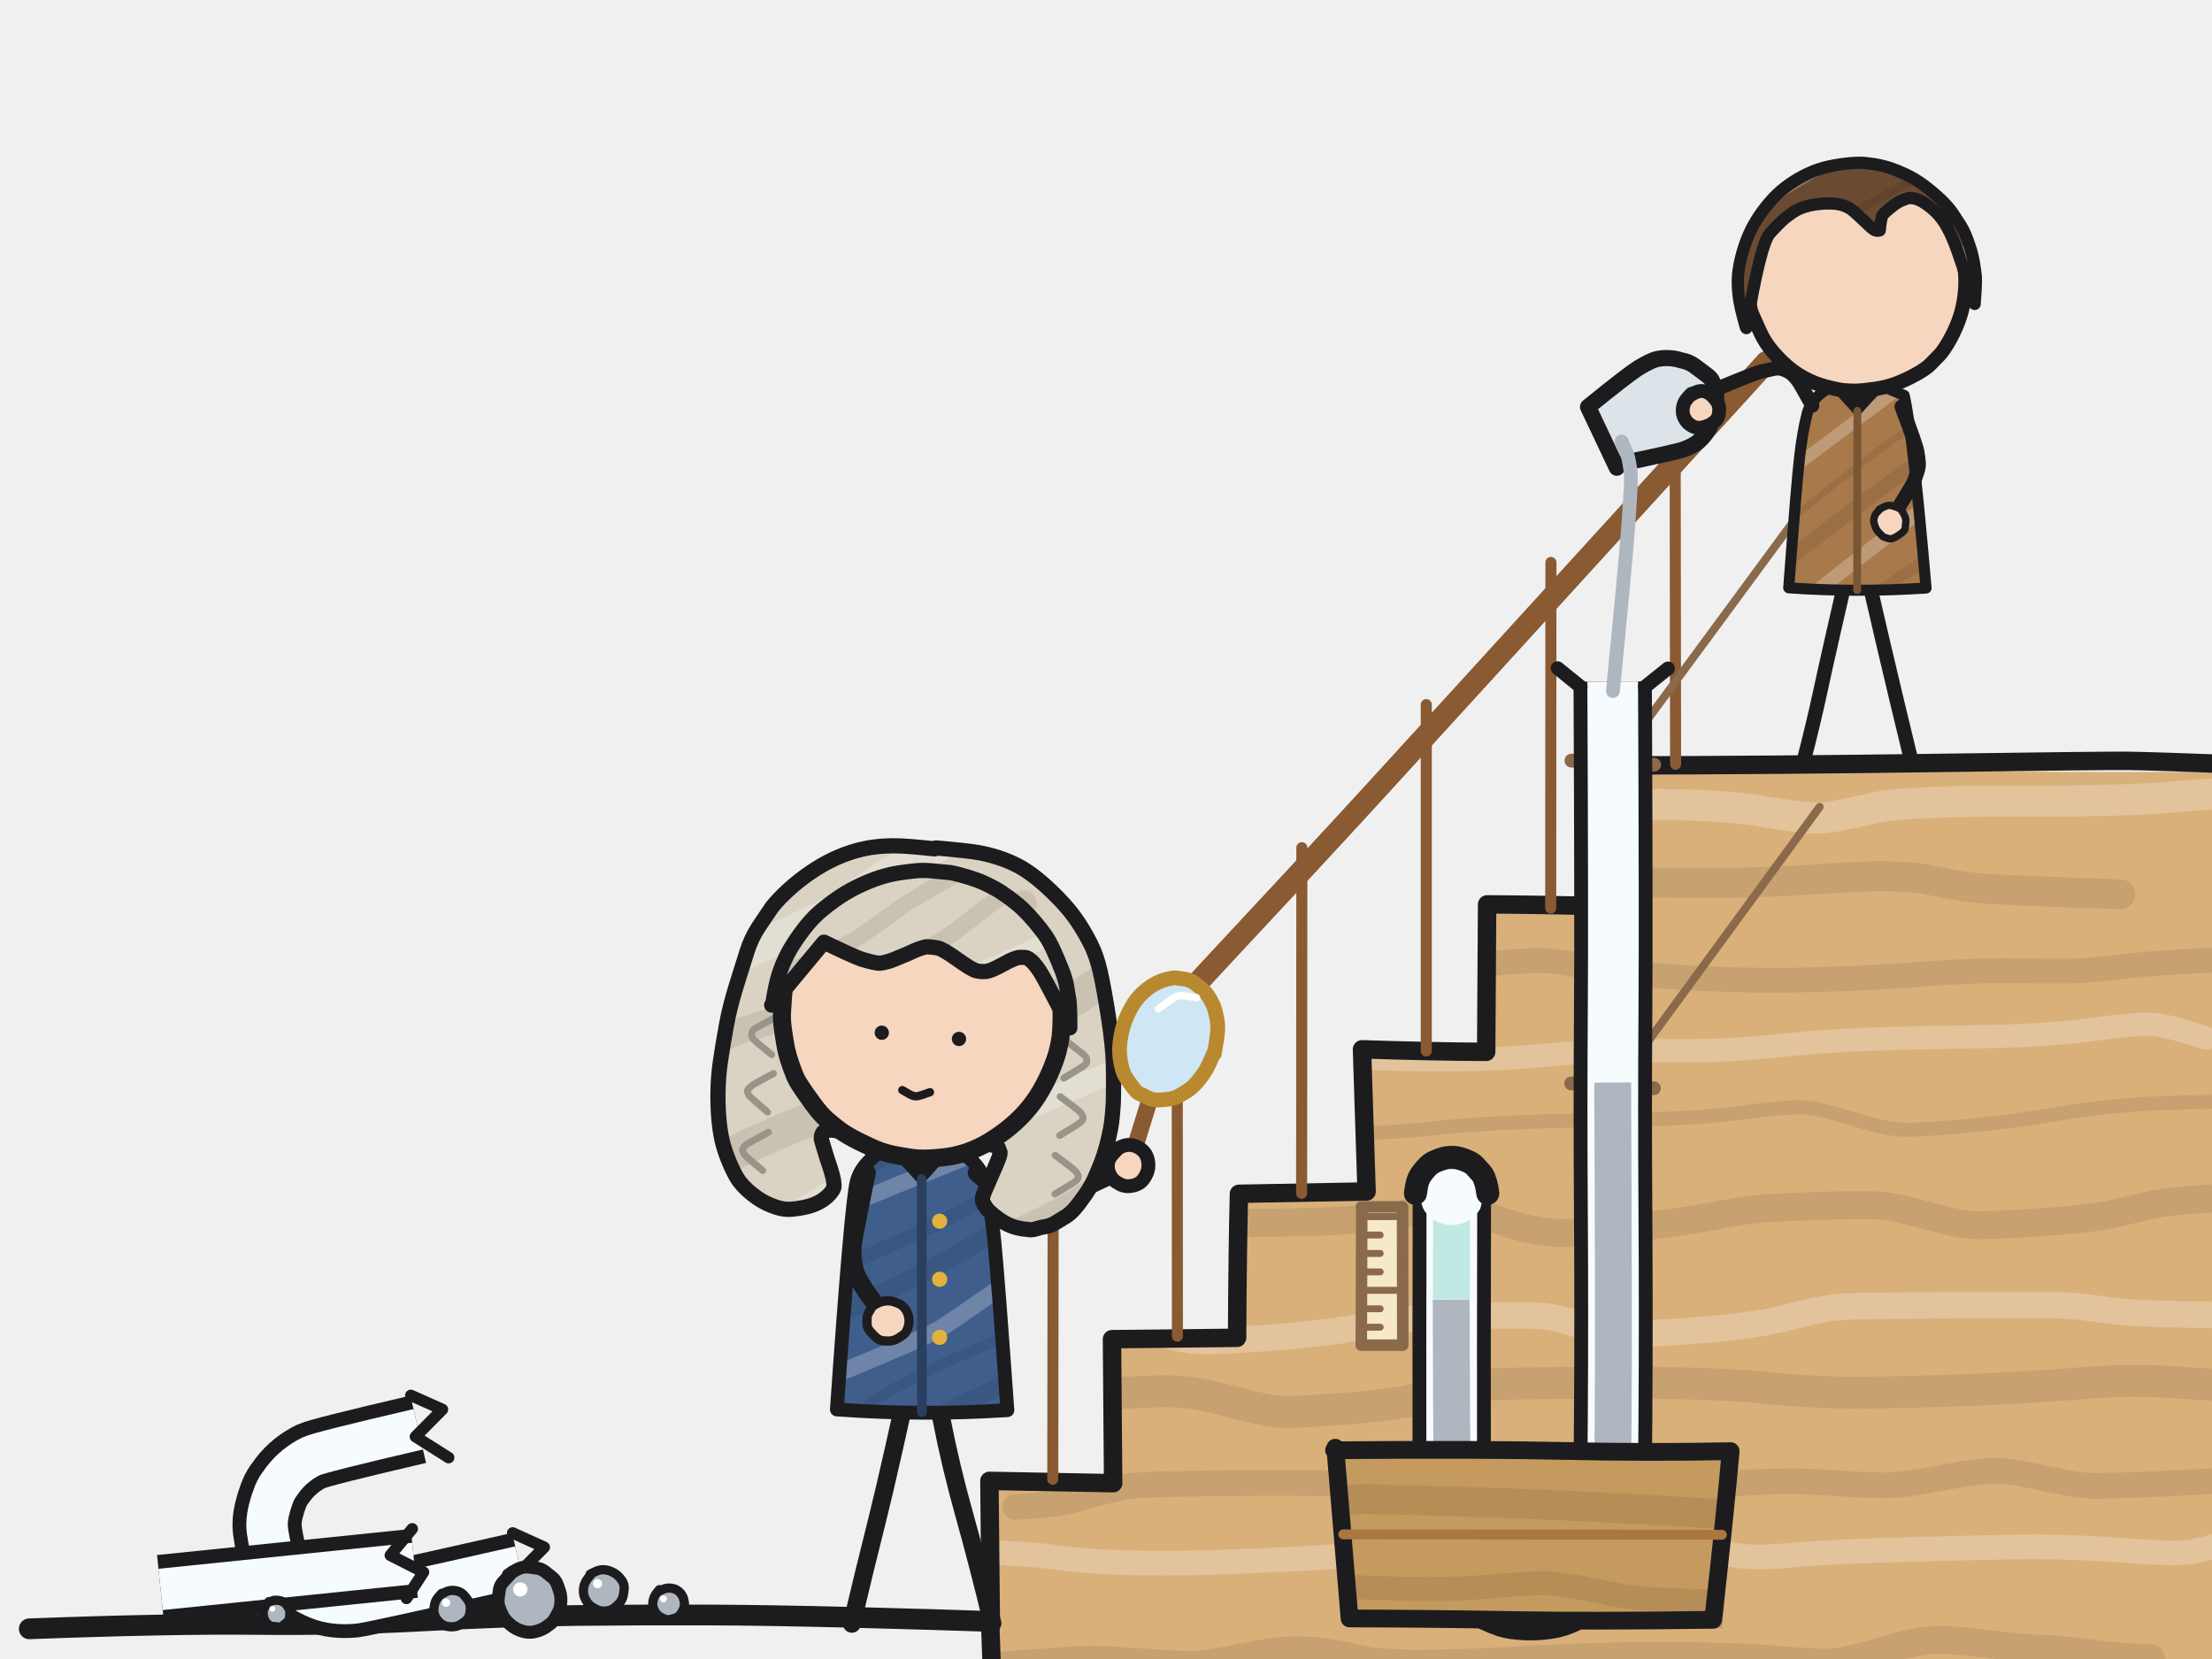
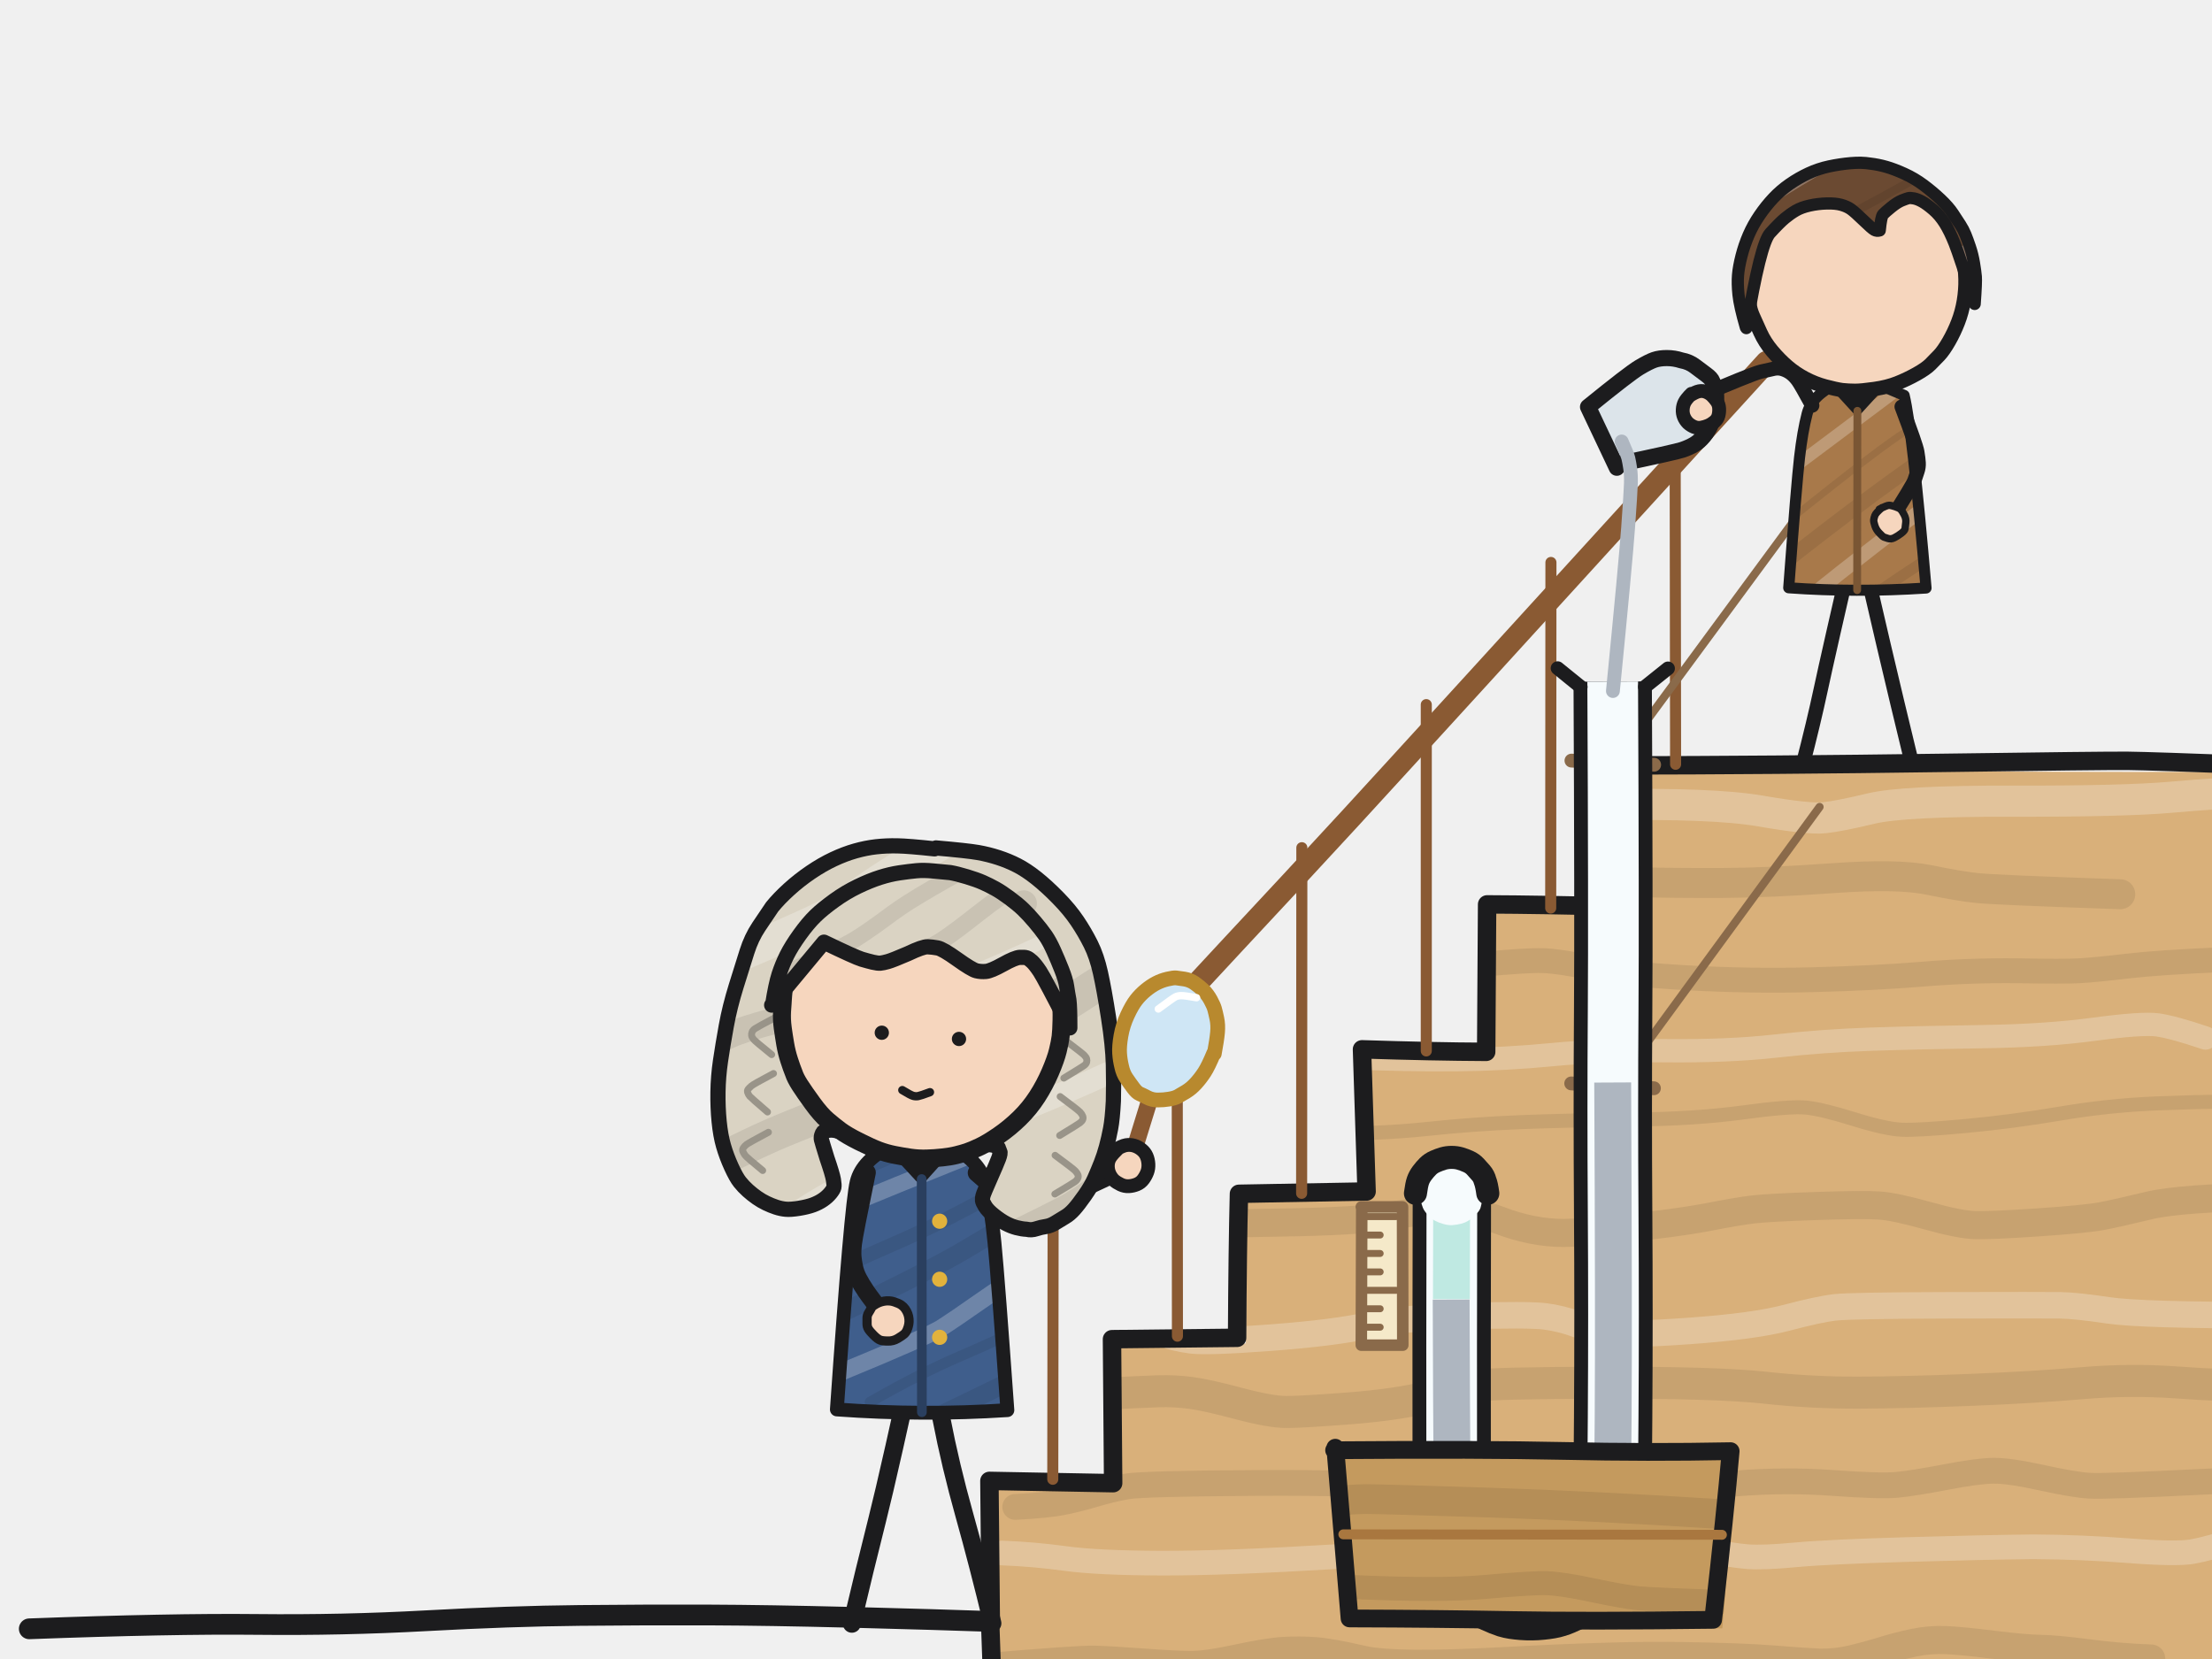
<svg xmlns="http://www.w3.org/2000/svg" viewBox="0 0 960 720" width="960" height="720" fill="none" stroke-linecap="round" stroke-linejoin="round">
  <defs>
    <path id="d1" d="M432.3 705.6q.5-27.1 .2-62l53.4 .2l.5-61.8l54.3 1.1l.5-62.5l53.2-1.5q-1.6-37.9 -2-60.3q26.9 .8 53.7 .7l.3-63.1l55.8-.6l.7-62.8q176 2.7 281 1.8q-.7 72.7 -1.8 110.8t-1.4 135.8t1.3 164.9q-68-1.2 -106.1-.1t-93.3 1.6t-150.1-1t-106.8-1.2t-39.7 1.5t-55.6 1.4l.1-42l1.8-.9z" />
    <clipPath id="d1c">
      <use href="#d1" />
    </clipPath>
    <path id="d2" d="M580.5 633.2q47.3-1 172.4-2.5q-2.6 44 -5.4 76l-159.8-1.2l-6.6-74.2l-.6 1.9z" />
    <clipPath id="d2c">
      <use href="#d2" />
    </clipPath>
    <path id="d3" d="M797.3 168.2l-10.7 4.7q-3.9 15.2 -9.8 83.4q30 2.3 60 0q-6.3-68.5 -10.2-83.5l-10.6-4.6l-9.4 10.6l-9.3-10.6z" />
    <clipPath id="d3c">
      <use href="#d3" />
    </clipPath>
    <path id="d4" d="M758.2 143.1q-2.8-9.5 -3.3-14.4t-.1-9.7t1-7.2t1.8-5.7t3.6-7.5t5.4-7.7t6.8-6.6t6.8-4.8t5.3-2.8t6.8-2.3t9.5-1.9q4.8-.5 7.2-.4t5.9 .7t8.2 2t7.8 3.1t5.2 3t5.6 4.6t6.5 7t5.1 8.1t3.1 7.7t1.7 7t.6 7.1q.1 3.6 -.7 10.7q-6.7-20.7 -8.8-26t-4.4-8.9t-3.7-4.9t-3.4-3.1t-3.5-2.2t-2.9-1t-2.4-.2t-2.7 .9t-4.7 3t-3.4 3.1t-1.4 6.9q-1.2 .3 -2.2-.3t-4.8-4.2t-6.3-5t-4.3-1.8t-4.4-.3t-5.7 .5t-4.7 1.1t-3.4 1.3t-3.1 2t-7.2 7.1t-12.4 42z" />
    <clipPath id="d4c">
      <use href="#d4" />
    </clipPath>
    <path id="d5" d="M388.7 498.3l-13.3 5.9q-4.8 19.1 -11.5 108.7q36.9 1.9 73.8-.3q-2.8-41.8 -4.8-65.1t-4.4-33t-15.8-15.8l-12.2 13.1q-10.7-11.6 -11.8-13.5z" />
    <clipPath id="d5c">
      <use href="#d5" />
    </clipPath>
    <path id="d6" d="M406.2 369.4q13.5 1.2 18.1 2t9.1 2.2t8.7 3.4t8.9 5.6t8.4 6.9t6.6 7.3t6.2 8.9t5 10.6t3.4 11.5t2.5 15.5t1.6 16.6q.3 7 0 12.9t-1.2 12.4t-2.5 12.3t-3.8 11.3t-4.9 10t-4.2 6t-3.4 3.2t-4 2.8t-5.4 2.4t-5.4 1.5t-4.2 .2q-2.1-.1 -5.7-1.2t-5.8-2.5t-4-2.9t-2.9-3.3t-1.1-2.7t.6-3.3t4.1-8.8t3.6-8.3t-.2-2.6t-1.7-1.1t-3.1-.4q-1.8-.1 -12.1 1.6t-15.4 1.9t-10.2-.9t-15.1-4.5t-12.6-3.7t-3.1-.1t-1.2 .7t-.8 1.4t.2 3.1t2.2 9.2t1.9 8q.1 1.2 -.2 2.1t-.9 1.7t-1.4 1.6t-2.9 2.2t-4.6 2.3t-5.1 1.6t-5.9 .6t-6.4-1.1t-5.1-2.2t-3.9-2.7t-3.5-3.3q-1.6-1.9 -3.2-4.5t-2.7-5.7t-1.9-6.2t-1.8-10.8t-.9-11.9t.3-9.1t1.6-13.9t3.9-19.8t4.1-15.1t3-8.1t4.4-8.5q3.1-5.1 7-9.4t8.7-8.3t10.8-7.7t11.2-5.8t9.7-2.9t10.4-1.1t11.6 .1t8.1 .6l-1.5 .2z" />
    <clipPath id="d6c">
      <use href="#d6" />
    </clipPath>
    <path id="d7" d="M336.5 437.8q2.5-11.8 4.1-16t2.9-6.9t4.6-7.6t7.5-9.2t9-7.5t10.3-5.7t11.3-3.7t8.9-1.5t7.5-.1t9 .8t7.4 1.5q2.9 .8 8.3 3.2t10.5 5.6t9.1 7.6t7.6 9.3t5.8 10.6t3.7 11.5t1.6 18.1q-11.2-21.8 -13.3-24.9t-3.5-4.4t-2.3-1.7t-3-.3t-7.4 2.7t-7.3 2.8t-4.2-.5t-8.1-5t-8.3-4.8t-4.2-.3t-8.5 3.5q-6.4 3.2 -8.6 3.9t-3.2 .8t-3.4-.2t-4.7-1.2t-16.3-7.3l-22.8 26.9z" />
    <clipPath id="d7c">
      <use href="#d7" />
    </clipPath>
  </defs>
  <path d="M12.7 706.9q61.5-2.3 98.7-1.9t73.5-1.6t66.6-2.3t56.1-.2t61.3 1t70.4 2.1t67.5 1.1t79 .1t81.5 1t81.3 .4t79-1.5q33-1.2 119.9-3.5" stroke="#1c1c1e" stroke-width="9" />
  <use href="#d1" fill="#D9B07A" />
  <g clip-path="url(#d1c)">
    <path d="M434.7 215.1q27.8 7.3 34.8 7.5t20.7-2.5t20.8-3.6t27.7 1.9t48.6 1.7t48.5 .1t41.6-2.8t27.6-3.9t20.9 2t41.6 1.2t48.5 .3q20.8 1 69.3-2t90.1-2.8" stroke="#b69466" stroke-width="11.1" opacity="0.5" />
    <path d="M502.4 261.1q13.5-1.4 27.1-4.5t20.3-3.3t20.3 1.5t20.4 2.1t34-.3t47.5 .1t61-2t67.8-2.8t47.5 1.5t27.2 1.2t33.9-3.6" stroke="#ead4b6" stroke-width="7.7" opacity="0.55" />
    <path d="M405.6 297.2q27.6 3.5 34.4 3.8t27.5-.4t48.2 .2t68.7-2.1t48-2.9t27.5 .1t41.3 1.6t61.9-2.6t61.7-5.1t68.7-3.5t144.3-4.2" stroke="#b69466" stroke-width="13.1" opacity="0.5" />
    <path d="M433.6 329.2q41.6-3.1 48.5-3.1t27.8 .1t34.7 1.4t20.8 1.4t48.5-3.9t110.9-7.6t117.9-4.3t55.5-.3t20.9 3.6t20.9 2.4t20.7-3.7q13.9-3.3 27.7-4.3" stroke="#b69466" stroke-width="11.3" opacity="0.5" />
    <path d="M442.4 363.1q68.4-6.3 136.9-9.6t116.3-4.2t68.6 2.7t27.5 2.9t20.4-4t61.6-3.2t68.5-1.7t27.4-1.8t20.6 2.7t27.5 4.1" stroke="#ead4b6" stroke-width="13.5" opacity="0.55" />
    <path d="M409.5 389.6q82.7-4.1 131-5t55.2-.3t20.8 3.6t20.7 2.5t20.7-3.7t20.6-3.8t27.6-.1t41.4 .4t48.3-2.1t41.4 .8t20.8 3.5q6.9 .8 62.2 2.7" stroke="#b69466" stroke-width="13" opacity="0.5" />
    <path d="M443.5 421.3q27.5 5.6 34.3 6.3t13.7-.3t20.5-4.1t61.6-2.9t68.5-1.7t27.4-1.7t20.6 3t41.2 4.4t54.9 .9t47.9-2.4t41.1-1.5q20.5 .4 27.4 0t20.5-2t41.1-2.8" stroke="#b69466" stroke-width="10.8" opacity="0.5" />
    <path d="M500.7 452.2q13.8-1.1 20.8-.6t20.8 3.4t41.5 4t48.5 .9t41.4-2.2t48.4-1.7t48.4-2t41.5-3t48.4-1.1t48.3-3.2t27.7-1.9q6.9 1 20.8 5.7" stroke="#ead4b6" stroke-width="10.1" opacity="0.55" />
    <path d="M515.9 494.8q27.5-3 55-2.8t48.1-2t41.2-3t48.1-1.1t48.1-3.1t27.5-2.1t20.7 5t20.8 4.6t27.5-1.6t41.1-5.4t41.2-4.4q20.7-.8 27.5-.7t20.7 3.9t20.8 4.6t20.6 0" stroke="#b69466" stroke-width="6.1" opacity="0.5" />
    <path d="M424.3 536.6q27.5-.1 41.2-1.7t34.4-2.7t54.9-1.6t48-2.8t20.6-2.7t13.8 .8t13.8 3.8t13.8 4t13.8 1.4t27.4-2.1t34.3-4.6q13.7-2.7 20.5-3.5t27.5-1.5t27.5-.2t20.7 4.4t20.7 4.1t27.4-1.2t27.5-2.7t20.5-4.6t54.9-4" stroke="#b69466" stroke-width="12.2" opacity="0.5" />
    <path d="M426.1 577.9q13.9-.7 27.9-2.9t20.9-2.5t14 1.4t14 4.3t14.1 3.5t34.9-1.2t41.8-5.3t41.9-4t34.9 .1t14.1 3.5t14 3.5q7 1.3 34.9-.7t41.9-5.7t20.9-4.5t48.9-.9t48.9 0t21 2.2t69.9 2.1" stroke="#ead4b6" stroke-width="11.5" opacity="0.55" />
    <path d="M399.4 614q27.6-2.2 41.4-5t34.5-3.9t27.6-1.3t13.8 .7t20.8 4.6t20.8 3.7t27.6-1.6t34.5-5.1t20.7-4.7t55.2-1.3t69.2 2.1q20.7 2.3 41.5 2.2t48.3-1.2t48.3-2.9t41.5-.3t27.7 1t34.4-5.9" stroke="#b69466" stroke-width="13.9" opacity="0.5" />
    <path d="M440.6 654q13.9-.7 20.8-2.1t13.9-3.5t13.8-3.3t55.7-1.5t69.7 2.1t41.8 2.3t48.7-1.3t48.7-2.9t41.8-.2t27.9 .8t20.8-3.3q13.9-2.7 20.8-2.8t21 3t20.9 3.5t48.8-1.7t97.4-2.4" stroke="#b69466" stroke-width="11.2" opacity="0.5" />
    <path d="M434.8 674q13.7 .5 27.6 2.4t41.3 2t75.7-2.8t68.9-1.4t41.3-2.1t27.5-3.1t20.7 3.3t20.7 3.3t20.7-.8t48.2-2.3t55-1.2q20.7 .1 41.4 1.7t27.6 .4t20.5-5.6" stroke="#ead4b6" stroke-width="10.7" opacity="0.55" />
    <path d="M427.2 723.6q41-3.5 47.9-3.3t20.5 1.2t20.6 1.1t20.5-2.8t20.4-3.3t13.7 .1t20.6 3.7t61.6 .6t75.3-2.2t41.1 1.5t20.5 1.4q6.9 .1 13.7-1.5t13.6-3.7t13.6-3.5t13.7-1.1t20.6 2t20.5 1.8t20.6 1.9t27.4 2.3" stroke="#b69466" stroke-width="12.2" opacity="0.5" />
    <path d="M485.5 765q55.7-2.6 83.5-2.7t48.8 1.5t27.9 .9t20.8-4.8t20.8-4.4t20.9 1.3t27.9 2.6t27.9 2.4t34.8-.5t48.7-2.6t48.7-3.2q20.9-2.8 62.7-.9" stroke="#b69466" stroke-width="8.4" opacity="0.5" />
    <path d="M511.2 801q13.7-4.2 20.5-5.2t27.4 1.2t27.4 2.2t20.6 2t20.5 1.8t27.4-2t47.8-2.7t41-2.9t20.5-2.4t27.4 .6t47.9 .9q27.4 .1 41.1 .7t20.5 .6t20.5-1.8" stroke="#ead4b6" stroke-width="7.9" opacity="0.55" />
    <path d="M501.9 829.6q13.9-1.6 41.6-2.2t48.6-3.3t41.6-1.8t48.6 .9t48.6 .7t27.7 .2t20.8-3t20.8-2.3t20.8 2.9t20.9 3.4t27.8 0q20.8-.4 27.7-1t20.8-3.1t34.7-1.9t62.4 0" stroke="#b69466" stroke-width="7.4" opacity="0.5" />
    <path d="M371.8 870.2q54.8-1.2 68.5-3.3t20.5-2.6t27.4 .5t48 1t48 .7t41-2.4t27.4-2.6t20.6 3.3t20.6 3.1t27.5-.2t41-3.5q20.5-3.1 41.1-2.6t48 .2t48 .7t27.4 .6t20.5-3.9t27.3-4.5" stroke="#b69466" stroke-width="16" opacity="0.5" />
  </g>
  <path d="M430 703.3l-.6-60.6l53.7 1l-.5-62.5l54.3-.6q.2-39.1 .8-62.5l55.4-1l-2-61.7q30.7 1 53.9 1.1l.4-64q23.9 .1 55.5 .9l-.8-61.2q70.5-.1 142-1.1t81.3-.9t57.3 1.9q-1.8 62.9 -1.5 72.7t1.3 29.9t1.3 30.4t-1.5 87t-1.3 114.9t.5 77.7q-100.7 0 -137.6-.4t-68.6-1.2t-74.2-.4t-84.3-.1t-69.4 .8t-37.5 1.6t-76.8-1.6l-1.4-40" stroke="#1c1c1e" stroke-width="8" />
  <path d="M456.9 642l.2-150" stroke="#8A5A33" stroke-width="4.8" />
  <path d="M511 579.9l-.1-149.7" stroke="#8A5A33" stroke-width="4.8" />
  <path d="M564.9 517.9l.1-150" stroke="#8A5A33" stroke-width="4.8" />
  <path d="M619 456.1l0-150.3" stroke="#8A5A33" stroke-width="4.8" />
  <path d="M673 394.1l.1-150" stroke="#8A5A33" stroke-width="4.8" />
  <path d="M727.2 331.7l-.2-149.5" stroke="#8A5A33" stroke-width="4.8" />
  <path d="M437.2 516.8q71.8-78.9 97.7-106.6t51.4-55.4t180.4-197.7" stroke="#8A5A33" stroke-width="9.6" />
  <path d="M701.9 330.1l88.3-119.9" stroke="#8A6A4A" stroke-width="3.5" />
  <path d="M682 330.1l35.9 1.8" stroke="#8A6A4A" stroke-width="6" />
  <path d="M702 470.1l87.7-119.9" stroke="#8A6A4A" stroke-width="3.5" />
  <path d="M681.9 470.2l35.9 2.1" stroke="#8A6A4A" stroke-width="6" />
  <path d="M699.9 295.8q.5 101.3 .2 143.2t0 86.7t0 89.6t-.5 46.6t-1 5.7t-2.5 7.4t-2.9 5.1t-3.9 4.4t-4.3 4t-5.1 2.9t-5.5 2.3q-1.8 .6 -5.7 1t-7.8 .1t-5.8-.9t-5.4-2.2t-6.6-4.1t-4.3-3.9t-3.4-4.7t-3.3-7.1t-1.7-7.6t-.3-144.2" stroke="#1c1c1e" stroke-width="34" stroke-linecap="butt" />
  <path d="M699.9 295.8q.5 101.3 .2 143.2t0 86.7t0 89.6t-.5 46.6t-1 5.7t-2.5 7.4t-2.9 5.1t-3.9 4.4t-4.3 4t-5.1 2.9t-5.5 2.3q-1.8 .6 -5.7 1t-7.8 .1t-5.8-.9t-5.4-2.2t-6.6-4.1t-4.3-3.9t-3.4-4.7t-3.3-7.1t-1.7-7.6t-.3-140.2" stroke="#F6FBFD" stroke-width="22" stroke-linecap="butt" />
  <path d="M686 298.1l-10-8.1" stroke="#1c1c1e" stroke-width="6" />
  <path d="M713.9 298.1l10-8" stroke="#1c1c1e" stroke-width="6" />
  <path d="M699.9 469.8q.5 100.8 .2 145.4t-.6 48.6t-1 5.8t-2.2 5.4t-2.8 5.1t-2.4 3.1t-4.3 3.9t-6.5 4.2t-7.3 2.6t-7.6 .9t-7.7-.9q-3.8-.8 -5.6-1.6t-5.1-2.8t-6.2-4.8t-4.9-6.1t-3.4-7t-1.9-7.6t-.8-100" stroke="#AEB6C0" stroke-width="16" stroke-linecap="butt" />
  <path d="M629.9 563.8l.1-37.1" stroke="#BFE9E2" stroke-width="16" stroke-linecap="butt" />
  <path d="M619.7 509.5q1.5-1.4 3-2.4t3.5-1.7t3.7-.6t3.8 .6t3.4 1.5t3 2.4t2.2 3.1t1.3 3.6t.1 3.9t-1 3.7t-2.1 3.3q-1.3 1.5 -2.9 2.6t-3.6 1.6t-3.8 .6t-3.9-.5t-3.6-1.4t-3.1-2.5t-2.2-3.2t-1.1-3.8t0-3.9t1-3.8t2.3-3.1z" fill="#F6FBFD" />
  <path d="M614.3 517.9q.5-3.8 1.1-5.5t1.8-3.3t2.5-2.9t3.1-2.1t3.5-1.3t3.7-.5t3.7 .5t3.5 1.3t3.1 2.2t2.5 2.8t1.7 3.3q.7 1.7 1.2 5.5" stroke="#1c1c1e" stroke-width="10" />
  <path d="M590.8 524.1l18 0l0 59.9l-18 0l0-59.9z" fill="#F5E9C9" />
  <path d="M591 528l15 0" stroke="#8A6A4A" stroke-width="3" />
  <path d="M591 536l8 0" stroke="#8A6A4A" stroke-width="3" />
  <path d="M591 544l8 0" stroke="#8A6A4A" stroke-width="3" />
  <path d="M591 552l8 0" stroke="#8A6A4A" stroke-width="3" />
  <path d="M591 560l15 0" stroke="#8A6A4A" stroke-width="3" />
  <path d="M591 568l8 0" stroke="#8A6A4A" stroke-width="3" />
  <path d="M591 576l8 0" stroke="#8A6A4A" stroke-width="3" />
  <path d="M590.8 523.8l17.9 0l.1 60l-18 0l.2-59.9" stroke="#8A6A4A" stroke-width="5" />
  <use href="#d2" fill="#C49A5E" />
  <g clip-path="url(#d2c)">
    <path d="M575 587.4q13.9 1.4 27.8 3.9t20.8 2.8t27.9 .3t34.9-2.4t20.9-3t34.8 3.2" stroke="#a5814f" stroke-width="12.8" opacity="0.5" />
    <path d="M584.5 620.4q12.9 2.2 19.3 2.7t25.8-.4t25.8-.7t25.8 2.1t45.1-.7" stroke="#dfc7a6" stroke-width="6.5" opacity="0.55" />
    <path d="M573 652.1q13.2-1.5 19.9-1.5t52.8 1.5t99.2 4.9" stroke="#a5814f" stroke-width="12.9" opacity="0.5" />
    <path d="M585.5 688.7q39.5 1.8 59.4 0t26.4-1.6t19.7 3t19.7 3.5t46.1 1.9" stroke="#a5814f" stroke-width="10.4" opacity="0.5" />
    <path d="M579.9 722.4q27.9 .8 34.9 .4t21-3.4t21-2.6t20.9 3.8t20.8 4.4t21 .4" stroke="#dfc7a6" stroke-width="5.7" opacity="0.55" />
    <path d="M596.5 750.2q53.7-1 67.1-1.8t94-.9" stroke="#a5814f" stroke-width="8" opacity="0.5" />
  </g>
  <path d="M579 629.4q63.7-.5 99.9 .3t72.2 .1q-2.3 26.4 -7.6 73.2q-55.5 .7 -87.1 .1t-70.7-.7l-6.2-74.1" stroke="#1c1c1e" stroke-width="7.7" />
  <path d="M583 665.9l164.3 .2" stroke="#A9773F" stroke-width="4.3" />
-   <path d="M225.6 679.9q-67.9 15.4 -71.9 15.8t-7.9 0t-7.6-1.9t-7-3.6t-6-5.1t-4.7-6.3t-2.6-5.3t-1.3-5.8t-.7-5.8t.3-4t1.4-5.7q1.2-3.7 2.1-5.5t3.3-4.9t5.5-5.6t6.6-4.2t46.4-11.7" stroke="#1c1c1e" stroke-width="30" stroke-linecap="butt" />
-   <path d="M225.6 679.9q-67.9 15.4 -71.9 15.8t-7.9 0t-7.6-1.9t-7-3.6t-6-5.1t-4.7-6.3t-2.6-5.3t-1.3-5.8t-.7-5.8t.3-4t1.4-5.7q1.2-3.7 2.1-5.5t3.3-4.9t5.5-5.6t6.6-4.2t46.4-11.7" stroke="#F6FBFD" stroke-width="18" stroke-linecap="butt" />
-   <path d="M222.5 665.3l13.7 6.2l-11.7 11.8l14.2 9.1" stroke="#1c1c1e" stroke-width="5" />
-   <path d="M178.3 605.6l13.7 6.1l-11.7 11.8l14.4 9.1" stroke="#1c1c1e" stroke-width="5" />
-   <path d="M69.7 689.8l110.1-11.3" stroke="#1c1c1e" stroke-width="30" stroke-linecap="butt" />
-   <path d="M69.7 689.8l110.1-11.3" stroke="#F6FBFD" stroke-width="18" stroke-linecap="butt" />
-   <path d="M178.9 663.5l-9.5 11.5l14.4 7.3l-7.4 11.4" stroke="#1c1c1e" stroke-width="5" />
-   <path d="M220.1 684q.7-.6 2.3-1.7t3.4-1.8t3.9-.6t3.8 .5t3.5 1.6t3 2.4t2.2 3.1t1.2 3.6t.3 3.7t-.8 3.8t-1.7 3.4q-1.1 1.5 -2.7 2.8t-3.3 2t-3.7 1.1t-4-.2t-3.6-1.3t-3.2-2.4t-2.4-3t-1.6-3.5t-.6-3.9t.5-3.8t1.7-3.6q1-1.7 1.8-2.2z" fill="#AEB6C0" />
-   <path d="M220.6 683.5q3.1-2.2 5-2.9t3.8-.5t3.8 .5t3.5 1.6t3 2.4t2.2 3.2t1.2 3.6t.3 3.8t-.7 3.7t-1.8 3.4t-2.6 2.8q-1.5 1.3 -3.3 2.1t-3.7 1.1t-3.9-.2t-3.6-1.4t-3.1-2.3t-2.4-3t-1.6-3.6t-.5-3.8t.5-3.9t1.7-3.6t4-4.3" stroke="#1c1c1e" stroke-width="5.6" />
-   <circle cx="225.8" cy="689.8" r="3.1" fill="#FFFFFF" />
-   <path d="M255.3 684.2q.8-.8 2.4-1.7t3.3-1.1t3.4 .4t3.1 1.5t2.3 2.6t1 3.4t-.5 3.5t-1.7 3t-2.7 2.3t-3.4 1t-3.5-.6q-1.6-.7 -3-1.9t-2-2.9t-.8-3.4t.6-3.5t1.5-2.6z" fill="#AEB6C0" />
-   <path d="M256.1 683.2q3.1-1.7 4.8-1.9t3.5 .4t3.1 1.6t2.4 2.6t1 3.4t-.5 3.5t-1.7 3.1t-2.7 2.3t-3.4 1t-3.5-.6t-3-1.8q-1.3-1.3 -2.1-2.9t-.8-3.4t.7-3.5t3.2-4.3" stroke="#1c1c1e" stroke-width="4" />
-   <circle cx="259.3" cy="687.3" r="2" fill="#FFFFFF" />
-   <path d="M189.8 692.8q.8-.8 2.1-1.6t2.9-1.1t3.1 .2t2.6 1.6t2 2.4t1 2.9t-.3 3.1t-1.6 2.7t-2.6 1.9t-3 .8t-3.1-.3q-1.5-.5 -2.7-1.6t-1.8-2.6t-.7-3.1t.7-3.1t1.4-2.2z" fill="#AEB6C0" />
-   <path d="M191.1 692.2q2.7-1.7 4.2-1.9t3.1 .2t2.7 1.5t2 2.5t1 2.9t-.3 3.2t-1.6 2.7t-2.5 1.8t-3 .9t-3.2-.3t-2.7-1.6q-1.2-1.1 -1.9-2.6t-.6-3.1t.6-3.1t2.8-3.8" stroke="#1c1c1e" stroke-width="4" />
-   <circle cx="193.6" cy="695.6" r="1.8" fill="#FFFFFF" />
-   <path d="M285.7 690.8q2.4-1.3 3.8-1.5t2.7 .1t2.4 1.2t1.8 2.1t.7 2.6t-.3 2.7t-1.3 2.4t-2.1 1.6t-2.7 .7t-2.7-.4t-2.3-1.5q-1.1-.9 -1.6-2.2t-.6-2.7t.5-2.7t2.4-3.5l-.7 1.1z" fill="#AEB6C0" />
-   <path d="M285.6 690.8q2.4-1.3 3.7-1.5t2.7 .1t2.5 1.2t1.7 2.1t.8 2.7t-.3 2.7t-1.3 2.4t-2.2 1.7t-2.7 .7t-2.7-.5t-2.3-1.4q-1-1 -1.6-2.3t-.6-2.6t.5-2.7t2.4-3.5" stroke="#1c1c1e" stroke-width="4" />
-   <circle cx="287.9" cy="693.9" r="1.5" fill="#FFFFFF" />
-   <path d="M115.7 696q.5-.6 1.5-1.2t2.2-.7t2.4 .2t2 1.1t1.5 1.8t.6 2.2t-.2 2.3t-1.1 2.1t-1.8 1.4t-2.3 .6t-2.3-.3q-1.1-.4 -2-1.2t-1.4-1.9t-.4-2.3t.3-2.3t1-1.8z" fill="#AEB6C0" />
-   <path d="M116 695.9q2-1.3 3.2-1.4t2.4 .2t2 1t1.5 1.9t.7 2.2t-.2 2.3t-1.1 2t-1.9 1.5t-2.3 .5t-2.3-.3t-2-1.2q-.9-.8 -1.3-1.9t-.5-2.3t.4-2.3t2.1-3" stroke="#1c1c1e" stroke-width="4" />
-   <circle cx="118.2" cy="698.2" r="1.3" fill="#FFFFFF" />
  <path d="M805.9 229.9q-12.6 54.8 -15.7 69.3t-7.9 33" stroke="#1c1c1e" stroke-width="6.2" />
  <path d="M806.2 230.8q10.5 46.8 23.7 101" stroke="#1c1c1e" stroke-width="6.2" />
  <path d="M805.9 168.2q.7 45.2 .6 62.2" stroke="#1c1c1e" stroke-width="6.7" />
  <use href="#d3" fill="#A8794A" />
  <g clip-path="url(#d3c)">
    <path d="M754.5 194.3q22.7-12.4 63.4-43.6" stroke="#8d663e" stroke-width="3.1" opacity="0.5" />
    <path d="M754.2 221l72.8-54.5" stroke="#cfb59b" stroke-width="5.3" opacity="0.55" />
    <path d="M777.1 225.4q39.5-31.8 50.4-38.4" stroke="#8d663e" stroke-width="3" opacity="0.5" />
    <path d="M770.7 247.1q42.9-34.1 77-57" stroke="#8d663e" stroke-width="6.4" opacity="0.5" />
    <path d="M786.6 258.3q20.3-16.7 72.8-56.4" stroke="#cfb59b" stroke-width="6.2" opacity="0.55" />
    <path d="M797.4 269.3q21-15 37.3-25.5t36.8-26.4" stroke="#8d663e" stroke-width="4.8" opacity="0.5" />
  </g>
  <path d="M796.8 166.7q-10.5 5.1 -12.5 12.8t-3.3 19t-4.7 56.6q29.3 2.1 59.6 .1q-5.9-68.6 -9.5-83.6l-10.6-4.5l-9.7 10.6l-9.7-10.6" stroke="#1c1c1e" stroke-width="4.8" />
  <path d="M806.1 178.3l-.1 77.8" stroke="#7A5634" stroke-width="3.4" />
  <path d="M786.5 176q-4.9-9 -6.2-10.8t-2.8-3t-3.5-1.9t-4-.3t-5.8 1.3t-30.2 12.2" stroke="#1c1c1e" stroke-width="6.2" />
  <path d="M825.3 176.5q6.3 16.6 6.8 19.6t.6 4.8t-.5 3.6t-1.3 3.9t-11.1 18.4" stroke="#1c1c1e" stroke-width="6.2" />
  <path d="M770.1 96q2.4-3.8 5.9-6.9t6.7-5t7.7-3.6t9.2-2.4t8.6-.5t8.5 1.5t8.9 3.4t7.9 5t7 6.3t5.7 7.4t4 8.3q1.6 4.3 2.2 7.9t.5 8.3t-1.2 9.2t-3 8.8t-4.7 8.1t-6.4 6.8t-7 5.1t-7.1 3.3t-8.6 2.1t-8.9 .7t-8.6-.9q-4.7-1 -9-2.8t-8-4.5t-6.8-6.1t-5.5-7.4t-3.9-8.4t-2.2-8.2t-.4-8.5t1.2-9.5t3-9.1t4.3-8.4z" fill="#F6D6BE" />
  <path d="M771.1 90.5q7.2-6.6 11.3-9.1t8.5-4.1t8.3-2.3t7.6-.4t8.4 1.3t9 3.2t8 4.7t7.1 5.9t5.9 7t4.2 7.2t2.5 7.9q1 4.6 1.1 9.3t-.7 9.5t-2.5 9.2t-4 8.4t-4.2 6t-3.8 3.9t-6 4.2t-8.4 4t-9.9 2.5t-8.4 .8t-5.6-.3q-2.8-.4 -7.3-1.6t-8.7-3.4t-7.7-5.2t-6.7-6.8t-5.1-8t-3.2-7.1t-1.5-5.5t-.9-7.6t.4-9.4t1.6-7.4t2-5.3q1.2-2.6 2.7-5.1t3.1-4.8t8.5-9.1" stroke="#1c1c1e" stroke-width="6.2" />
  <use href="#d4" fill="#6B4A32" />
  <g clip-path="url(#d4c)">
    <path d="M745.6 79.6q33.6-15.1 75.6-39.6" stroke="#5a3e2a" stroke-width="3.9" opacity="0.5" />
    <path d="M747.9 99.9q30.2-20.7 73.1-44.2" stroke="#ae9b8e" stroke-width="4.2" opacity="0.55" />
    <path d="M766.4 112.7q10.5-6.7 27.3-15t60.2-32.9" stroke="#5a3e2a" stroke-width="3.7" opacity="0.5" />
    <path d="M760.5 142.6q55.7-34.9 101.3-61" stroke="#5a3e2a" stroke-width="7.6" opacity="0.5" />
    <path d="M779.8 156q23.1-15.2 94.3-58.2" stroke="#ae9b8e" stroke-width="8.1" opacity="0.55" />
    <path d="M787.3 176.9q58.3-35.6 82.1-48.9" stroke="#5a3e2a" stroke-width="6.5" opacity="0.5" />
  </g>
  <path d="M757.7 142.1q-2.7-9.3 -3.2-14.2t-.2-8.5t1.5-8.3t3.1-9.1t4.7-8.5t6-7.5t7.1-6.1t8.2-4.7t9-3t9.4-1.4t8.3 .2q3.5 .4 7 1.4t7.9 3t8.3 4.9t7.4 6.2t5.4 6.2t3.2 4.9t2.2 4.2t2 5.5t1.7 6.9t.8 5.9t-.5 11.8q-6.6-20.9 -8.7-26.2t-4.3-8.8t-5-5.9t-4.8-3.5t-3.6-1.4t-2.4-.1t-2.8 1t-4.7 3t-3.5 3.1t-1.4 6.9q-1.2 .4 -2.3-.2t-4.8-4.2t-5.4-4.8t-4.2-1.9t-6.3-.6t-7.4 .9t-6 2.2t-4.7 3.3t-6.5 6.5t-10.3 41.2" stroke="#1c1c1e" stroke-width="5.3" />
  <path d="M815.7 222.7q.7-.7 2.4-1.5t2.6-.8t1.9 .2t2.3 1.5t2.1 3t.5 2.8t-1.1 2.6t-1.9 2.1t-2.6 .8t-3.7-.5t-2.4-1.4q-.6-.7 -1.1-1.5t-.4-2.8t.3-2.9t1.1-1.6z" fill="#F6D6BE" />
  <path d="M815.6 221q3.3-1.7 4.2-1.7t2.7 .6t2.4 1.2t1.5 2.3t.7 3.4t-.3 2.6t-1.7 2.1t-3 1.9t-2.7 .3t-1.8-.6t-2-1.8q-1.3-1.3 -1.9-3.1t-.5-2.6t.5-1.9t3.1-3.4" stroke="#1c1c1e" stroke-width="3.2" />
  <path d="M702.8 202.7q25.3-5.1 28.2-6.1t4.9-2.2t4-3.6t2.6-3.8t1.6-4.6t1-6.1t0-4.4t-.6-2.5t-1.9-3.1t-3.9-3.9t-5.3-3.3q-3-1.4 -6.1-2t-4.6-.5t-3.8 .9t-4.9 2.3t-23.3 17.4l12.1 25.5z" fill="#DCE4EA" />
  <path d="M701.1 201.7q26.2-5.5 29.1-6.5t5.1-2.3t4.1-3.6t3.3-5.5t1.8-6.1t.3-6t-.6-3.9t-1-2.2t-2.7-3t-4.8-3.6t-6-2.6q-3.1-1 -6.3-1t-5.5 .8t-6.5 3.3t-22.2 17.1l12.5 26.4" stroke="#1c1c1e" stroke-width="7" />
  <path d="M703.8 191.6q2.5 5.6 2.9 7.3t.8 4.4t.3 6.5t-1.2 19.1t-6.6 71" stroke="#AEB6C0" stroke-width="6" />
  <path d="M733.7 174.6q.9-1.2 2.1-1.9t2.5-.8t2.6 .2t2.4 1.1t1.8 2t.9 2.5t-.3 2.7t-1.1 2.4t-1.9 1.9t-2.6 1t-2.6-.2q-1.4-.3 -2.5-1.1t-1.8-2t-.9-2.5t.2-2.7t1.2-2.6z" fill="#F6D6BE" />
  <path d="M733.2 171.8q2.6-1.7 4.2-2t3.1 .3t2.6 1.7t2 2.4t1 3t-.3 3.2t-1.7 2.6t-2.7 1.7t-3 .9t-3.1-.3t-2.7-1.7q-1.2-1.2 -1.8-2.7t-.5-3.2t.8-3.1t3-3.7" stroke="#1c1c1e" stroke-width="6" />
  <path d="M399.4 576.7q-13.2 61.1 -18.7 82.9t-11 45.1" stroke="#1c1c1e" stroke-width="7.8" />
  <path d="M400.4 577.4q4.3 18.2 8.2 38.4t9.9 41.6t12.2 47.1" stroke="#1c1c1e" stroke-width="7.8" />
  <path d="M399.8 498.3q-.2 19.2 .6 79.3" stroke="#1c1c1e" stroke-width="8.4" />
  <use href="#d5" fill="#3F5E8C" />
  <g clip-path="url(#d5c)">
    <path d="M318.9 532.4q23.3-9.9 40.2-18.8t34.6-15.5t29.3-12.1" stroke="#354f76" stroke-width="8.4" opacity="0.5" />
    <path d="M332.9 546.5q31.9-21.7 37.7-24.4t65-26.5" stroke="#95a6c0" stroke-width="7.1" opacity="0.55" />
    <path d="M344.9 560.1q23.5-11.9 41.7-19.7t41.4-20.4" stroke="#354f76" stroke-width="6.2" opacity="0.5" />
    <path d="M343.1 580.4q59.3-28.1 76.2-38.3t22.7-13.3t18.2-7.5" stroke="#354f76" stroke-width="8.2" opacity="0.5" />
    <path d="M364.6 595.7q38.1-15.7 43.9-19.4t17.2-11.7t17.5-11t19.4-7.1" stroke="#95a6c0" stroke-width="7.4" opacity="0.55" />
    <path d="M377.6 608.5q21.8-12.5 39.1-19.9t51.2-23.6" stroke="#354f76" stroke-width="4.6" opacity="0.5" />
    <path d="M369.3 632.1q23.6-10.1 92.6-44.2" stroke="#354f76" stroke-width="8" opacity="0.5" />
  </g>
  <path d="M387.4 497q-13.2 6.3 -15.6 15.9t-8.6 98.8q37.2 2.7 74 .3q-4-56.2 -5.6-72.7t-4.1-26.2t-15.8-16l-12 13.3l-12-13" stroke="#1c1c1e" stroke-width="6" />
  <path d="M400 511.7l.1 101.2" stroke="#2A3F5F" stroke-width="4.2" />
  <circle cx="407.8" cy="530" r="3.3" fill="#E2B23C" />
  <circle cx="407.8" cy="555.2" r="3.3" fill="#E2B23C" />
  <circle cx="407.8" cy="580.4" r="3.3" fill="#E2B23C" />
  <path d="M376.2 508.9q-5.6 27.1 -6 30.8t-.2 5.8t.7 4.5t1.8 4.9t3.4 5.6t9.6 12.7" stroke="#1c1c1e" stroke-width="7.8" />
  <path d="M423.9 509q9.5 8.4 11.7 10t4.7 2.7t5.1 1.5t5.6-.2t7.7-2.3t31.9-14.7" stroke="#1c1c1e" stroke-width="7.8" />
  <use href="#d6" fill="#DAD3C3" />
  <g clip-path="url(#d6c)">
    <path d="M255.3 413.2q69.7-35.9 80.7-43.3t16.7-10.5t23.5-11.5t23.8-10.7t19.5-4.6" stroke="#b7b1a4" stroke-width="15.3" opacity="0.5" />
    <path d="M286.4 423.1q14.1-2.2 20.9-3.9t25.5-9.9t24.9-11.3t17.5-11.2t35-21.9t30.2-16.3t33.2-9.6" stroke="#ebe7de" stroke-width="14.5" opacity="0.55" />
    <path d="M299 458.7q11.6-6.7 17.6-9.4t19.2-6.2t19.4-5.7t30.2-13.9t58.9-31.4" stroke="#b7b1a4" stroke-width="11.4" opacity="0.5" />
    <path d="M302.6 508.8q23.6-12.9 42.4-20.3t43.1-18.7t43-19t24.5-10.8t17.3-10.7t35.4-19.3" stroke="#b7b1a4" stroke-width="14.7" opacity="0.5" />
    <path d="M314.4 543.1q12.3-5.2 18.2-8.5t17.1-10.7t35.3-19t43.3-17.6t67.7-28.4" stroke="#ebe7de" stroke-width="9.8" opacity="0.55" />
    <path d="M357.7 571.1q24.5-11.2 43.2-18.7t36.9-16.4t24.1-12t17-11.2t17.2-10.9t19.9-5t27.1-5.5" stroke="#b7b1a4" stroke-width="10.2" opacity="0.5" />
  </g>
  <path d="M406.2 368q13.8 1.2 18.3 2t8.8 2.2t8.2 3.4t8.3 5.5t9.4 8.6t8.3 10t5.9 10.1t4.2 12.4t3.5 19.4t2.1 20.4t0 15.9q-.4 7.7 -1.2 11.9t-1.8 7.9t-2.3 7t-2.8 6.7t-4.3 7.4t-4.7 6.1t-3.8 3.2t-4.1 2.5t-4.3 1.7t-4.2 1t-4.1 .2q-2.1-.1 -4.4-.7t-4.6-1.8t-5.1-3.4t-3.9-4t-1.2-2.6t.2-2t3.1-7.5t3.7-8.7t.5-3.1t-.6-1.5t-1.9-1.1q-1.3-.4 -4.3-.4t-13.9 1.6t-14.7 1.6t-8.9-1.1t-15.3-4.5t-11.9-3.7t-3.2 0t-1.9 .7t-.7 1.4t-.1 1.9t2.4 8q2.4 7 2.8 9.4t.2 3.3t-1.5 2.5t-3.2 2.9t-4.3 2.2t-6.1 1.5t-5.8 .4t-4.2-.9t-4.2-1.7t-4.1-2.4t-3.9-3.1q-1.9-1.7 -3.5-3.7t-3.7-6.6t-3.4-9.1t-1.9-10.6t-.5-12.8t1.1-13.5t2.5-15.1t4.3-17.3t4.7-15t5.1-10.8t5.8-8.6q2.9-3.6 7.3-7.6t9.4-7.4t9.9-5.7t9.5-3.6t9-1.8t9.3-.4t16.1 1.3" stroke="#1c1c1e" stroke-width="6.6" />
  <path d="M337.4 441.1q-8.7 4.6 -9.7 5.3t-1.3 1.5t-.2 1.5t.8 1.6t7.9 6.7" stroke="#999489" stroke-width="3" />
  <path d="M335.7 465.9q-8.7 4.6 -9.6 5.4t-1.4 1.4t-.2 1.5t.9 1.6t7.7 6.8" stroke="#999489" stroke-width="3" />
  <path d="M333.5 491.4q-8.6 4.6 -9.5 5.3t-1.4 1.5t-.2 1.5t.9 1.6t7.7 6.7" stroke="#999489" stroke-width="3" />
  <path d="M461.8 451.1q7.8 5.9 8.7 6.8t1.1 1.6t0 1.5t-1.2 1.5t-8.7 5.4" stroke="#999489" stroke-width="3" />
  <path d="M460.1 475.9q7.9 5.9 8.7 6.8t1.1 1.7t0 1.5t-1.2 1.4t-8.8 5.5" stroke="#999489" stroke-width="3" />
  <path d="M457.9 501.4q8 5.9 8.8 6.8t1.1 1.6t0 1.5t-1.2 1.5t-8.8 5.4" stroke="#999489" stroke-width="3" />
  <path d="M366.8 399.1q7.9-5.4 10-6.5t5.5-2.3t5.6-1.8t5.7-1.2t5.9-.6t5.8 .2t8 1.3t10 3.4t10.3 5.8t9.1 7.9t6.2 7.4q2.1 2.9 3.8 6t4 8.6t2.9 8.9t1 5.8t0 7.1t-1.4 9.4t-2 6.8t-2.6 5.5t-5.4 8.1t-8.2 9t-9.8 7.3q-5.2 3.1 -9.8 4.7t-9.5 2.4t-7.2 .8t-6-.4t-9.5-2t-11.2-4.4t-10.2-6.3t-8.7-8t-7.1-9.4t-5-10.5t-2.9-11.3q-.9-5.8 -.7-11.7t.8-9.6t1.5-5.9t2.2-5.6t2.7-5.5t3.6-4.9t5.8-6.2t5.6-4.8l1.2 2.5z" fill="#F6D6BE" />
  <path d="M363.6 395.7q10.1-6.3 14.5-8t10.3-2.8t11.9-1t11.8 1.2t11.2 3.3t10.4 5.4t7.5 5.6t4.2 4.1t4.9 6.8t5.7 10.4t3.2 8.9q.8 3.5 1.2 5.9t.3 7.2t-.4 7.2t-1.2 6.1t-3.3 9.3t-5.7 10.7t-7.6 9.3t-9.1 7.5t-8.2 4.9t-5.5 2.3t-4.6 1.3q-2.3 .6 -5.9 1t-7.1 .5t-7-.4t-7-1.2t-6.7-1.9t-8.6-3.9t-8.2-4.8t-5.6-4.5t-6.3-7.2t-5.5-7.9t-2.7-5.3q-.9-2.2 -2-5.6t-1.7-6.9t-1.1-7.1t-.3-7.2t.5-7.2t1.1-6t1.8-5.9t2.3-5.6t2.4-4.4t3.6-5t4-4.6q1.8-1.7 4.7-4t13.6-8.3" stroke="#1c1c1e" stroke-width="7.8" />
  <use href="#d7" fill="#DAD3C3" />
  <g clip-path="url(#d7c)">
    <path d="M334.5 379.8l83.7-41.1" stroke="#b7b1a4" stroke-width="4.3" opacity="0.5" />
    <path d="M340.2 399.3q21.8-13.6 44.7-25.1t45.1-24.4" stroke="#ebe7de" stroke-width="6.6" opacity="0.55" />
    <path d="M340.2 422.7q24.7-11.3 30.5-14.8t16.8-11.7t46.9-27.2" stroke="#b7b1a4" stroke-width="7.1" opacity="0.5" />
    <path d="M345.2 435.4q22.4-11.7 34.7-15.6t18.2-6.2t11.2-5.8t15.4-11.5t20.9-14.5" stroke="#b7b1a4" stroke-width="7.5" opacity="0.5" />
    <path d="M344.3 462.2q24.6-12.8 42.6-23.3t31.2-15.4t38.3-16.7" stroke="#ebe7de" stroke-width="6" opacity="0.55" />
    <path d="M371.3 476.8q33.1-19.7 50.6-27.8t49.9-29.2" stroke="#b7b1a4" stroke-width="6.8" opacity="0.5" />
    <path d="M382.8 488.9l96.6-51.1" stroke="#b7b1a4" stroke-width="5.9" opacity="0.5" />
  </g>
  <path d="M335.3 436.1q1.4-8.9 2.8-13.2t3.4-8.3t5.6-9t6.8-8.1t8.2-6.7t10.2-6.1t9.6-3.9t8.5-2t7.3-.9t7.3 .1t7.4 .7q2.9 .5 7.2 1.8t7 2.5t5.4 2.7t6.2 4.1t5.8 4.8t5.1 5.5t4.6 5.9t3.6 6.6t3.5 8.3t2.1 7.1t1 6q.4 3 .4 12.1q-11-21.5 -13-24.5t-3.4-4.3t-2.3-1.6t-3-.2t-7.3 3t-7.4 3.1t-4.2-.3t-8.3-5t-8.5-4.9t-4.3-.5t-8.6 3q-6.5 2.8 -8.6 3.4t-3.3 .7t-3.3-.4t-4.8-1.3t-16.4-7.4l-22.7 27.3" stroke="#1c1c1e" stroke-width="6.6" />
  <circle cx="382.7" cy="448.2" r="3.1" fill="#1c1c1e" />
  <circle cx="416.2" cy="450.9" r="3.1" fill="#1c1c1e" />
  <path d="M391.6 473.1q3.6 2.2 4.7 2.5t2.2 .1t5.1-1.7" stroke="#1c1c1e" stroke-width="3.6" />
  <path d="M379.7 568.6q.9-.9 1.8-1.6t2.1-1t2.2-.3t2.3 .3t2.1 1t1.8 1.5t1.3 1.9t.7 2.3t.1 2.3t-.6 2.4t-1.2 2q-.8 .9 -1.8 1.6t-2.1 1t-2.3 .4t-2.4-.3t-2.1-1t-1.8-1.5t-1.3-1.9t-.7-2.3t0-2.4t.6-2.3t1.3-2.1z" fill="#F6D6BE" />
  <path d="M379.5 566.4q1.9-1.3 4.2-1.7t4.4 .3t3.1 1.4t1.7 1.7t1.1 2.1t.5 2.3t-.1 2.3t-.7 2.3t-1.3 1.9t-2.8 1.9t-4.3 1.1q-2.2 0 -3.3-.4t-2.8-2.1t-2.3-2.7t-.6-2.3t0-2.5t.7-2.3t1.2-2.1t2.7-2.4" stroke="#1c1c1e" stroke-width="4" />
  <path d="M490.1 505.9l9.4-30.4" stroke="#8A5A33" stroke-width="7.2" />
  <path d="M527.3 455.8q-.5 1.5 -2.5 5.7t-3.8 6.6t-4.1 4.2t-4.6 3t-4.9 1.8t-4.9 .3t-3.6-.5t-2.2-.9t-3.1-2.1t-2.7-2.6t-2.1-3.4q-1.3-2.3 -2.1-5.1t-1-5.8t.6-7.6t2.7-8.9t3.8-6.6t4.1-4.2t4.6-3t4.9-1.8t4.9-.3t3.6 .5t2.3 .9q1.1 .6 3 2.1t3.5 3.7t2.6 4.8t1.6 7t.2 7.5t-.8 4.7z" fill="#CFE6F5" />
  <path d="M526.8 457q-2.4 5.8 -4.1 8.4t-3.7 4.8t-4.3 3.6t-3.6 2.1t-3.7 1.1t-4.9 .4t-4.6-1.1t-3.3-1.6t-2.7-2.5t-3-4.2t-2.1-5.1q-.7-2.8 -.9-5.8t.6-7.6t2.8-8.9t3.8-6.6t4.1-4.2t4.6-3.1t4.9-1.8t3.7-.5t3.6 .5t4.5 1.8t3.8 3.1q1.8 1.8 3.1 4.2t1.7 3.8t1 4.2t.3 6.1t-1.4 9.2" stroke="#B8892E" stroke-width="6.4" />
  <path d="M502.7 437.9q6.2-4.6 7.3-5.2t2.7-.6t6.6 .9" stroke="#FFFFFF" stroke-width="3.2" />
  <path d="M484.2 502.1q1-1.2 2.3-2t2.8-1t3.1 .1t2.7 1.4t1.9 2.3t1 2.8t-.1 3t-1.3 2.8t-2.2 2t-2.9 1t-3.1-.1q-1.5-.4 -2.7-1.3t-2-2.3t-1-2.9t.2-3.1t1.3-2.7z" fill="#F6D6BE" />
  <path d="M483.8 499.2q3.1-1.9 4.9-2.2t3.5 .2t3.2 1.7t2.2 2.8t.8 3.5t-.5 3.5t-1.7 3.1t-2.8 2.2t-3.5 .8t-3.5-.7t-3-1.9q-1.3-1.3 -2-3t-.6-3.6t1.1-3.4t3.6-4" stroke="#1c1c1e" stroke-width="6" />
</svg>
